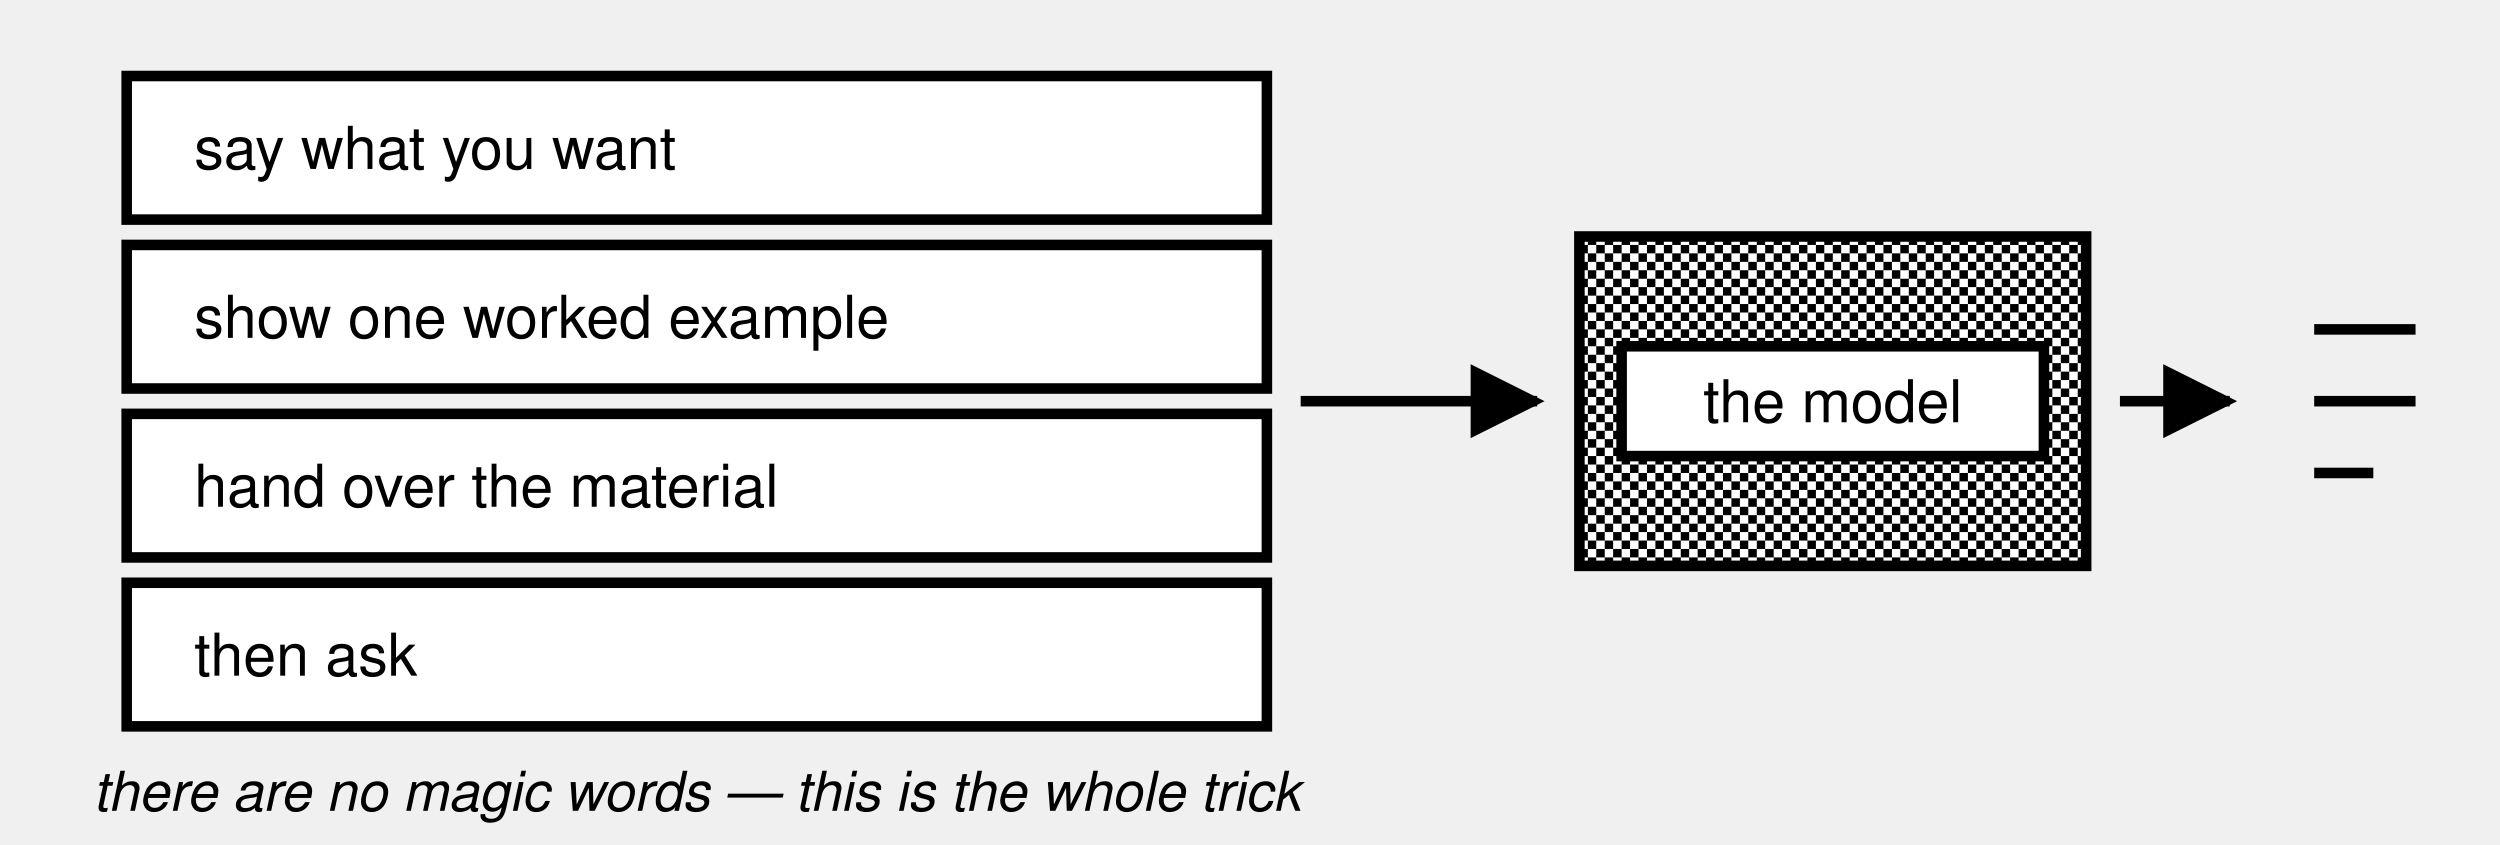
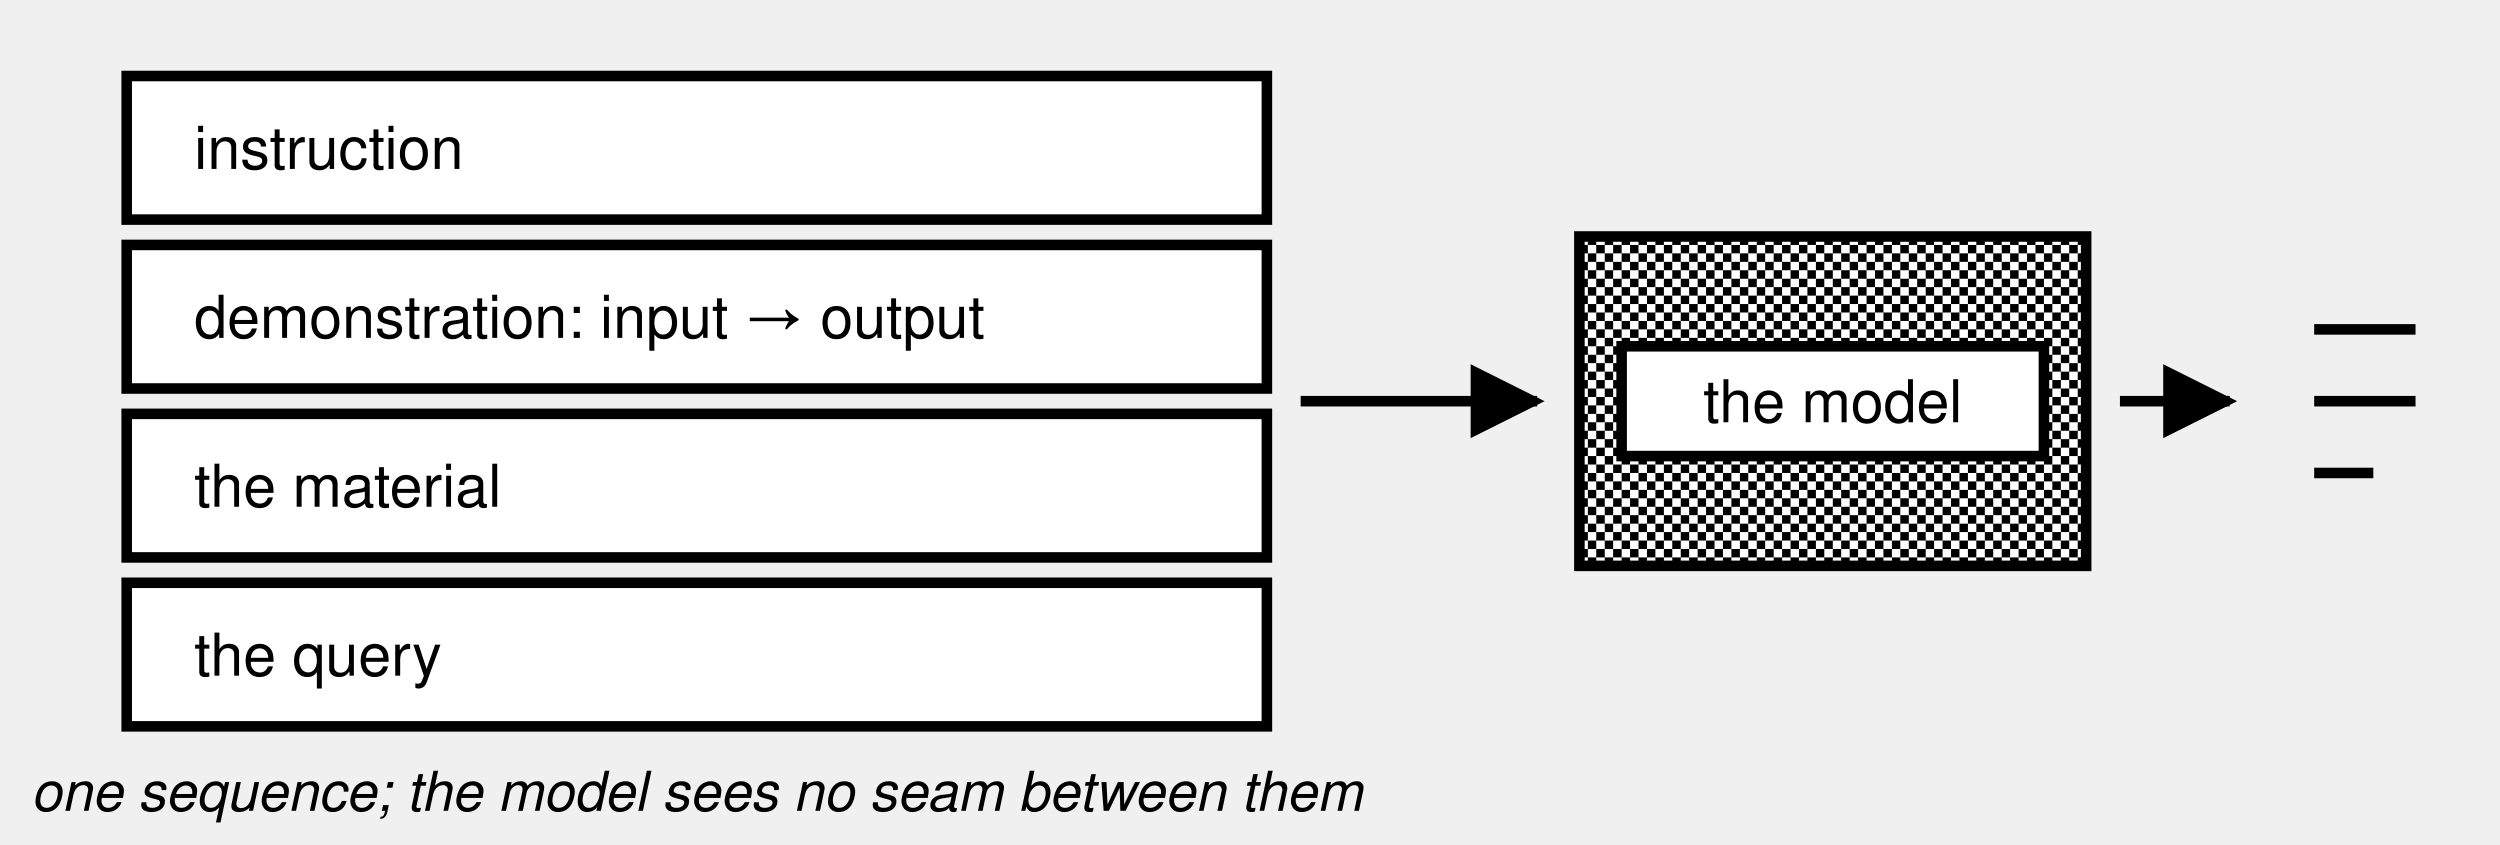
<svg xmlns="http://www.w3.org/2000/svg" viewBox="0 0 592 200" width="592" height="200">
  <defs>
    <marker id="tip3" viewBox="0 0 10 10" refX="9" refY="5" markerWidth="7" markerHeight="7" orient="auto">
      <path d="M0 0 L10 5 L0 10 z" />
    </marker>
    <pattern id="d50p" width="4" height="4" patternUnits="userSpaceOnUse">
      <rect width="4" height="4" fill="#fff" />
      <rect width="2" height="2" />
      <rect x="2" y="2" width="2" height="2" />
    </pattern>
  </defs>
  <g font-family="Helvetica, Arial, sans-serif" font-size="14">
    <g fill="#fff" stroke="#000" stroke-width="2.5">
      <rect x="30" y="18" width="270" height="34" />
      <rect x="30" y="58" width="270" height="34" />
      <rect x="30" y="98" width="270" height="34" />
      <rect x="30" y="138" width="270" height="34" />
    </g>
    <g fill="#000" stroke="none">
-       <text x="46" y="40">say what you want</text>
-       <text x="46" y="80">show one worked example</text>
-       <text x="46" y="120">hand over the material</text>
-       <text x="46" y="160">then ask</text>
+       <text x="46" y="40">instruction</text>
+       <text x="46" y="80">demonstration: input → output</text>
+       <text x="46" y="120">the material</text>
+       <text x="46" y="160">the query</text>
    </g>
    <g stroke="#000" stroke-width="2.5" fill="none">
      <path d="M308 95 h56" marker-end="url(#tip3)" />
    </g>
    <rect x="374" y="56" width="120" height="78" fill="url(#d50p)" stroke="#000" stroke-width="2.5" />
    <rect x="384" y="82" width="100" height="26" fill="#fff" stroke="#000" stroke-width="2.5" />
    <text x="434" y="100" text-anchor="middle">the model</text>
    <g stroke="#000" stroke-width="2.5" fill="none">
      <path d="M502 95 h26" marker-end="url(#tip3)" />
      <path d="M548 78 h24 M548 95 h24 M548 112 h14" />
    </g>
    <g font-size="13" font-style="italic" text-anchor="middle">
-       <text x="165" y="192">there are no magic words — this is the whole trick</text>
+       <text x="165" y="192">one sequence; the model sees no seam between them</text>
    </g>
  </g>
</svg>
